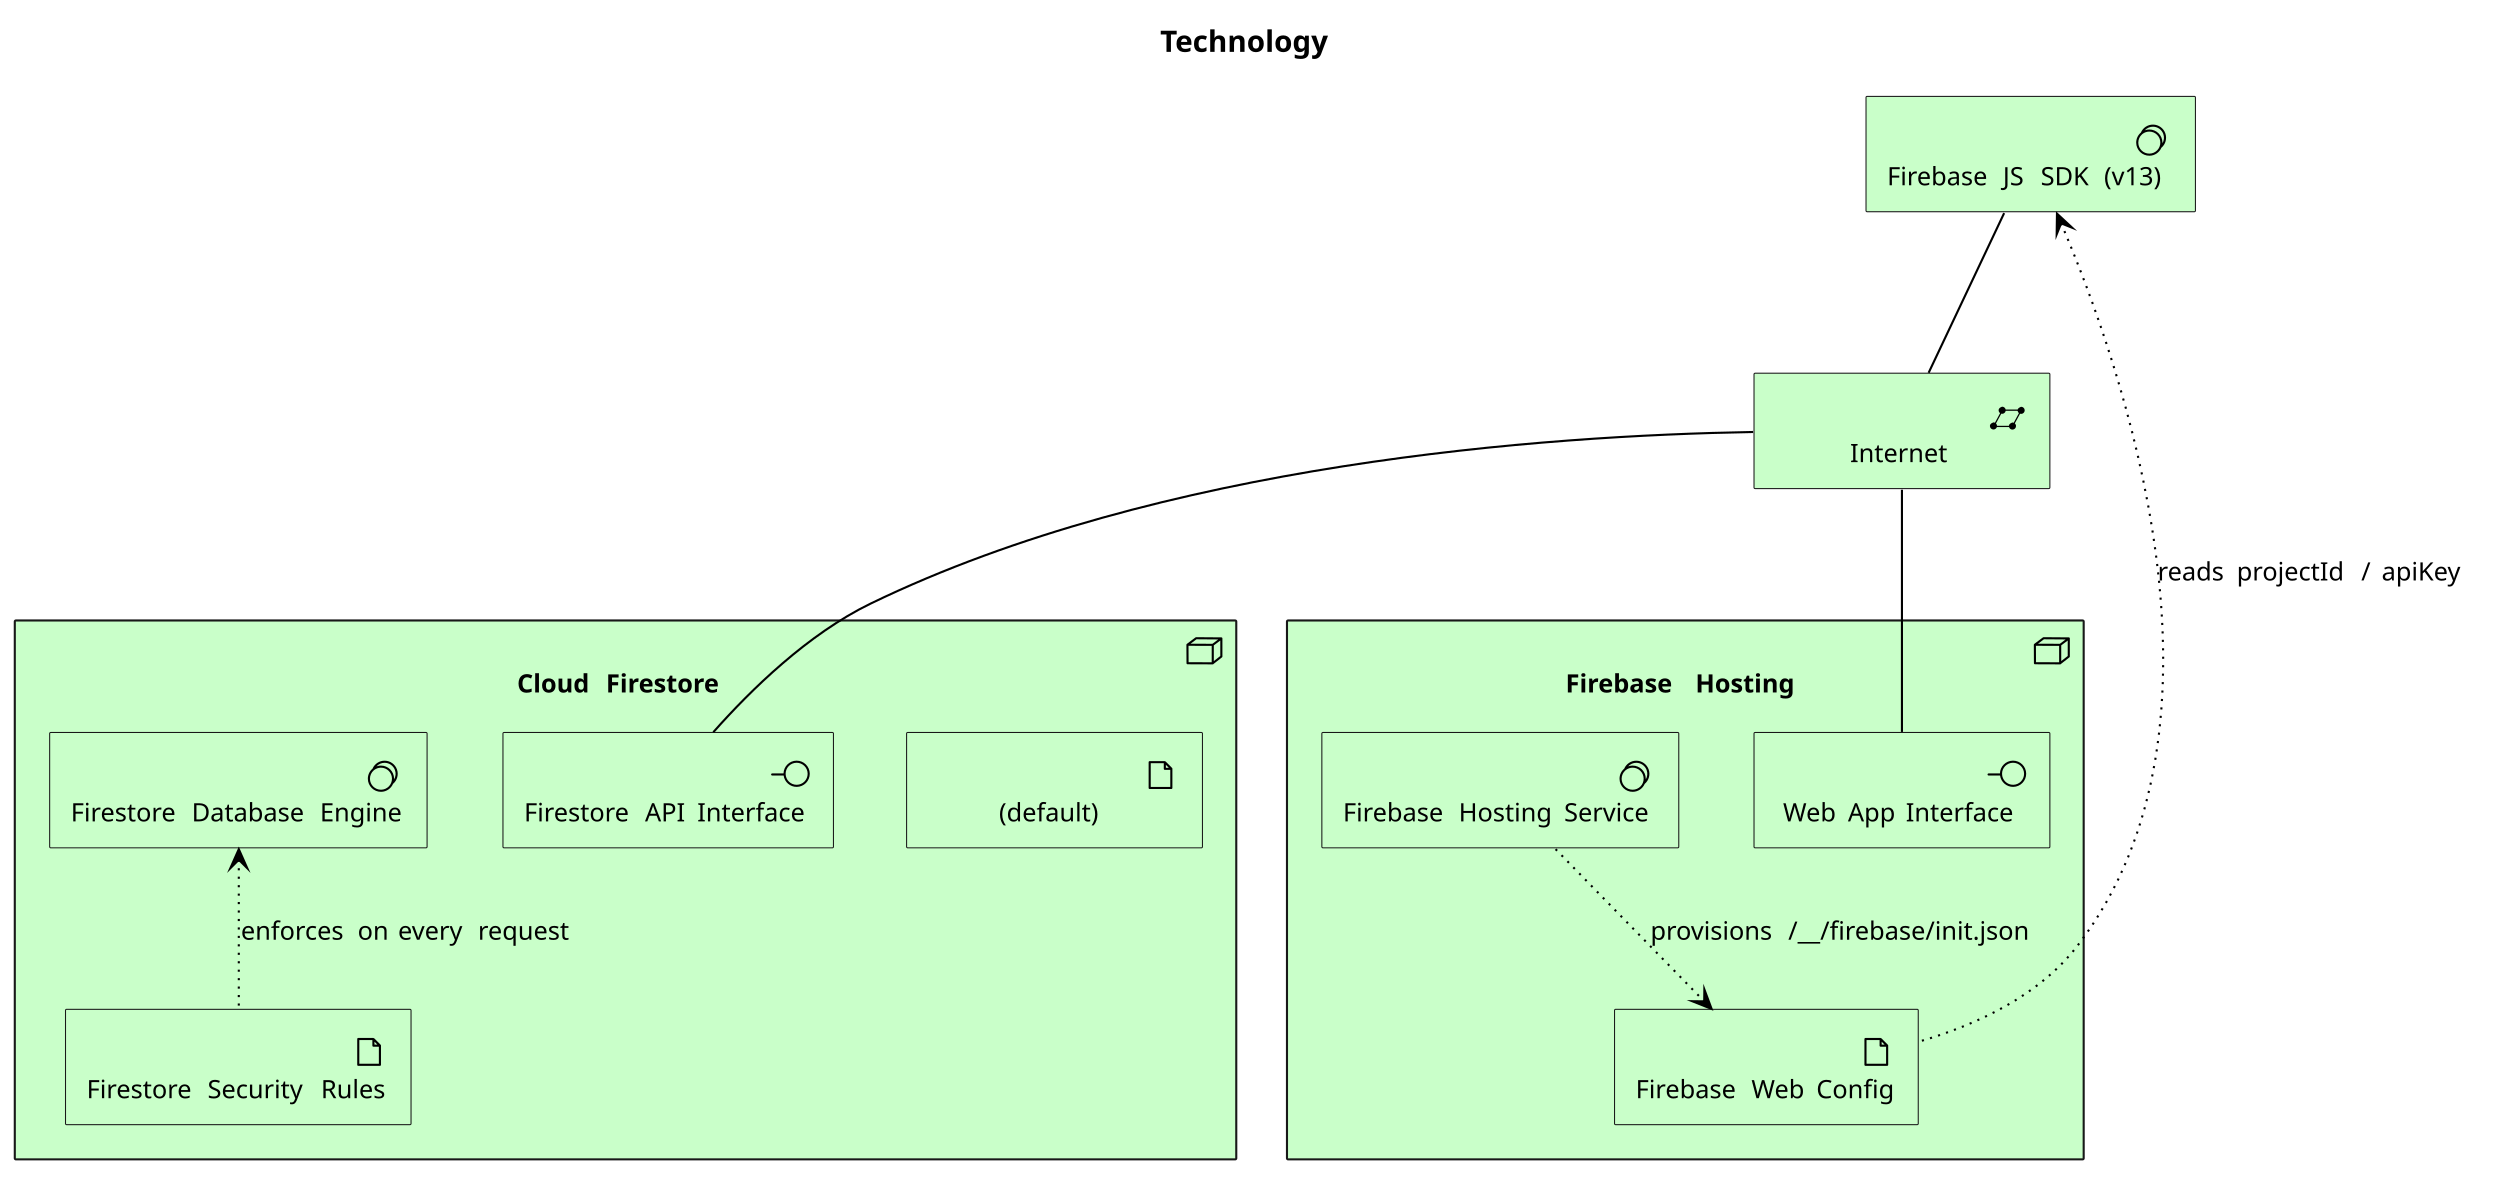
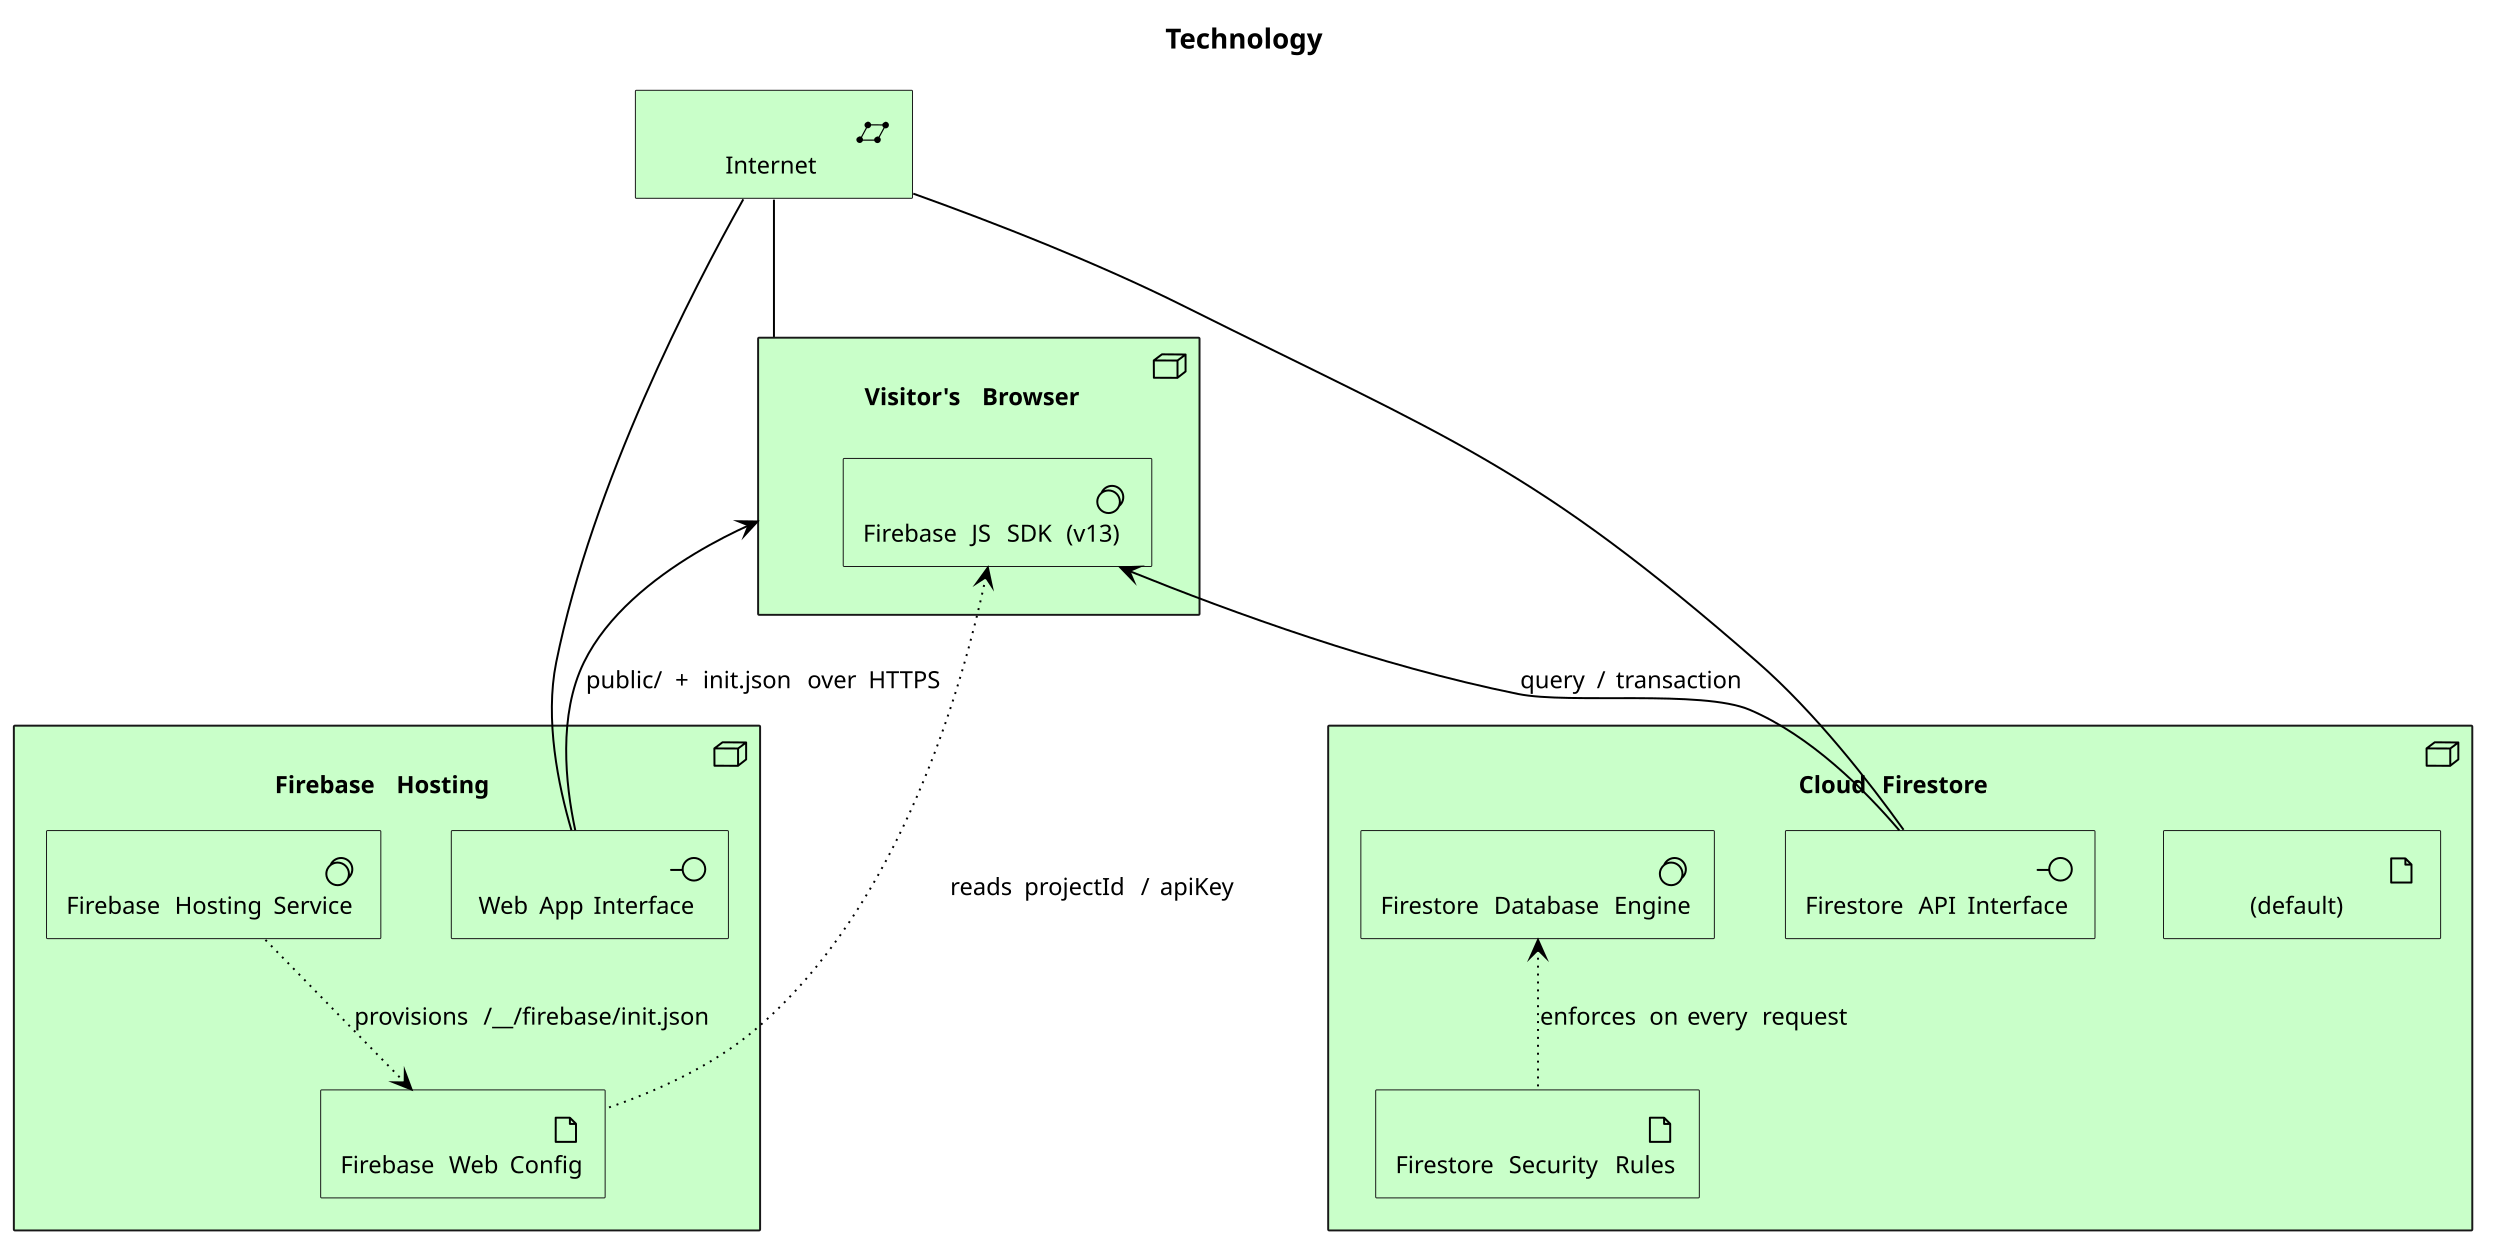
- <svg xmlns="http://www.w3.org/2000/svg" version="1.1" data-diagram-type="DESCRIPTION" style="width:1183px;height:562px;background:#FFFFFF;" width="1183px" height="562px" viewBox="0 0 1183 562" zoomAndPan="magnify" preserveAspectRatio="none" contentStyleType="text/css">
+ <svg xmlns="http://www.w3.org/2000/svg" version="1.1" data-diagram-type="DESCRIPTION" style="width:1263px;height:635px;background:#FFFFFF;" width="1263px" height="635px" viewBox="0 0 1263 635" zoomAndPan="magnify" preserveAspectRatio="none" contentStyleType="text/css">
  <defs />
  <g font-family="sans-serif" lengthAdjust="spacing">
    <g class="title" data-source-line="3">
-       <text x="548.98" y="24.533" fill="#000" font-size="14" textLength="78.559" font-weight="700">Technology</text>
+       <text x="588.721" y="24.533" fill="#000" font-size="14" textLength="78.559" font-weight="700">Technology</text>
    </g>
    <g class="cluster" data-qualified-name="e_id07145ad8546555" id="ent0001" data-source-line="203">
-       <rect x="609" y="293.609" width="377" height="255" fill="#C9FFC9" style="stroke:#181818;stroke-width:1;" rx="0.5" ry="0.5" />
-       <path d="M967.023,301.509 A0.5,0.5 0 0 0 966.719,301.609 L962.618,304.684 L962.603,304.695 L962.604,304.695 A0.5,0.5 0 0 0 962.402,305.097 L962.449,313.845 A0.5,0.5 0 0 0 962.947,314.341 L974.874,314.388 A0.5,0.5 0 0 0 975.31,314.136 L979.253,311.056 A0.5,0.5 0 0 0 979.445,310.662 L979.445,302.101 A0.5,0.5 0 0 0 978.948,301.601 M967.183,302.509 L977.457,302.589 L974.713,304.642 L964.396,304.601 M978.445,303.1 L978.445,310.417 L975.377,312.817 L975.377,305.392 M963.404,305.597 L974.376,305.64 L974.376,313.386 L963.446,313.343" fill="#000" />
-       <text x="740.825" y="327.674" fill="#000" font-size="12" textLength="57.334" font-weight="700" font-family="Verdana">Firebase</text>
-       <text x="798.159" y="327.674" fill="#000" font-size="12" font-weight="700" font-family="Verdana"> </text>
-       <text x="802.261" y="327.674" fill="#000" font-size="12" textLength="51.914" font-weight="700" font-family="Verdana">Hosting</text>
+       <rect x="7" y="366.609" width="377" height="255" fill="#C9FFC9" style="stroke:#181818;stroke-width:1;" rx="0.5" ry="0.5" />
+       <path d="M365.023,374.509 A0.5,0.5 0 0 0 364.719,374.609 L360.618,377.684 L360.603,377.695 L360.604,377.695 A0.5,0.5 0 0 0 360.402,378.097 L360.449,386.845 A0.5,0.5 0 0 0 360.947,387.341 L372.874,387.388 A0.5,0.5 0 0 0 373.31,387.136 L377.253,384.056 A0.5,0.5 0 0 0 377.445,383.662 L377.445,375.101 A0.5,0.5 0 0 0 376.948,374.601 M365.183,375.509 L375.457,375.589 L372.713,377.642 L362.396,377.601 M376.445,376.1 L376.445,383.417 L373.377,385.817 L373.377,378.392 M361.404,378.597 L372.376,378.64 L372.376,386.386 L361.446,386.343" fill="#000" />
+       <text x="138.825" y="400.674" fill="#000" font-size="12" textLength="57.334" font-weight="700" font-family="Verdana">Firebase</text>
+       <text x="196.159" y="400.674" fill="#000" font-size="12" font-weight="700" font-family="Verdana"> </text>
+       <text x="200.261" y="400.674" fill="#000" font-size="12" textLength="51.914" font-weight="700" font-family="Verdana">Hosting</text>
    </g>
    <g class="cluster" data-qualified-name="e_id05e3b325cf7f50" id="ent0005" data-source-line="203">
-       <rect x="7" y="293.609" width="578" height="255" fill="#C9FFC9" style="stroke:#181818;stroke-width:1;" rx="0.5" ry="0.5" />
-       <path d="M566.023,301.509 A0.5,0.5 0 0 0 565.719,301.609 L561.618,304.684 L561.603,304.695 L561.604,304.695 A0.5,0.5 0 0 0 561.402,305.097 L561.449,313.845 A0.5,0.5 0 0 0 561.947,314.341 L573.874,314.388 A0.5,0.5 0 0 0 574.31,314.136 L578.253,311.056 A0.5,0.5 0 0 0 578.445,310.662 L578.445,302.101 A0.5,0.5 0 0 0 577.948,301.601 M566.183,302.509 L576.457,302.589 L573.713,304.642 L563.396,304.601 M577.445,303.1 L577.445,310.417 L574.377,312.817 L574.377,305.392 M562.404,305.597 L573.376,305.64 L573.376,313.386 L562.446,313.343" fill="#000" />
-       <text x="244.669" y="327.674" fill="#000" font-size="12" textLength="37.963" font-weight="700" font-family="Verdana">Cloud</text>
-       <text x="282.632" y="327.674" fill="#000" font-size="12" font-weight="700" font-family="Verdana"> </text>
-       <text x="286.733" y="327.674" fill="#000" font-size="12" textLength="60.598" font-weight="700" font-family="Verdana">Firestore</text>
+       <rect x="671" y="366.609" width="578" height="255" fill="#C9FFC9" style="stroke:#181818;stroke-width:1;" rx="0.5" ry="0.5" />
+       <path d="M1230.023,374.509 A0.5,0.5 0 0 0 1229.719,374.609 L1225.618,377.684 L1225.603,377.695 L1225.604,377.695 A0.5,0.5 0 0 0 1225.402,378.097 L1225.449,386.845 A0.5,0.5 0 0 0 1225.947,387.341 L1237.874,387.388 A0.5,0.5 0 0 0 1238.31,387.136 L1242.253,384.056 A0.5,0.5 0 0 0 1242.445,383.662 L1242.445,375.101 A0.5,0.5 0 0 0 1241.948,374.601 M1230.183,375.509 L1240.457,375.589 L1237.713,377.642 L1227.396,377.601 M1241.445,376.1 L1241.445,383.417 L1238.377,385.817 L1238.377,378.392 M1226.404,378.597 L1237.376,378.64 L1237.376,386.386 L1226.446,386.343" fill="#000" />
+       <text x="908.669" y="400.674" fill="#000" font-size="12" textLength="37.963" font-weight="700" font-family="Verdana">Cloud</text>
+       <text x="946.632" y="400.674" fill="#000" font-size="12" font-weight="700" font-family="Verdana"> </text>
+       <text x="950.733" y="400.674" fill="#000" font-size="12" textLength="60.598" font-weight="700" font-family="Verdana">Firestore</text>
+     </g>
+     <g class="cluster" data-qualified-name="e_id9f19149e10f45e" id="ent0010" data-source-line="203">
+       <rect x="383" y="170.609" width="223" height="140" fill="#C9FFC9" style="stroke:#181818;stroke-width:1;" rx="0.5" ry="0.5" />
+       <path d="M587.023,178.509 A0.5,0.5 0 0 0 586.719,178.609 L582.618,181.684 L582.603,181.695 L582.604,181.695 A0.5,0.5 0 0 0 582.402,182.097 L582.449,190.845 A0.5,0.5 0 0 0 582.947,191.341 L594.874,191.388 A0.5,0.5 0 0 0 595.31,191.136 L599.253,188.056 A0.5,0.5 0 0 0 599.445,187.662 L599.445,179.101 A0.5,0.5 0 0 0 598.948,178.601 M587.183,179.509 L597.457,179.589 L594.713,181.642 L584.396,181.601 M598.445,180.1 L598.445,187.417 L595.377,189.817 L595.377,182.392 M583.404,182.597 L594.376,182.64 L594.376,190.386 L583.446,190.343" fill="#000" />
+       <text x="436.744" y="204.674" fill="#000" font-size="12" textLength="55.26" font-weight="700" font-family="Verdana">Visitor's</text>
+       <text x="492.004" y="204.674" fill="#000" font-size="12" font-weight="700" font-family="Verdana"> </text>
+       <text x="496.105" y="204.674" fill="#000" font-size="12" textLength="56.15" font-weight="700" font-family="Verdana">Browser</text>
    </g>
    <g class="entity" data-qualified-name="e_id07145ad8546555.e_id114715e81c7e5c" id="ent0002" data-source-line="247">
-       <rect x="764" y="477.609" width="143.715" height="54.584" fill="#C9FFC9" style="stroke:#181818;stroke-width:0.5;" rx="0.5" ry="0.5" />
-       <path d="M882.745,491.159 A0.5,0.5 0 0 0 882.245,491.66 L882.245,503.869 A0.5,0.5 0 0 0 882.745,504.368 L892.993,504.368 A0.5,0.5 0 0 0 893.493,503.869 L893.493,494.742 A0.5,0.5 0 0 0 893.346,494.388 L890.266,491.306 A0.5,0.5 0 0 0 890.139,491.281 A0.5,0.5 0 0 0 889.846,491.159 M883.245,492.159 L889.413,492.159 L889.413,494.808 A0.5,0.5 0 0 0 889.912,495.308 L892.493,495.308 L892.493,503.368 L883.245,503.368 M890.413,492.933 L891.786,494.308 L890.413,494.308" fill="#000" />
-       <text x="774" y="519.674" fill="#000" font-size="12" textLength="50.543" font-family="Verdana">Firebase</text>
-       <text x="824.543" y="519.674" fill="#000" font-size="12" font-family="Verdana"> </text>
-       <text x="828.762" y="519.674" fill="#000" font-size="12" textLength="26.49" font-family="Verdana">Web</text>
-       <text x="855.252" y="519.674" fill="#000" font-size="12" font-family="Verdana"> </text>
-       <text x="859.471" y="519.674" fill="#000" font-size="12" textLength="38.244" font-family="Verdana">Config</text>
+       <rect x="162" y="550.609" width="143.715" height="54.584" fill="#C9FFC9" style="stroke:#181818;stroke-width:0.5;" rx="0.5" ry="0.5" />
+       <path d="M280.745,564.159 A0.5,0.5 0 0 0 280.245,564.66 L280.245,576.869 A0.5,0.5 0 0 0 280.745,577.368 L290.993,577.368 A0.5,0.5 0 0 0 291.493,576.869 L291.493,567.742 A0.5,0.5 0 0 0 291.346,567.388 L288.266,564.306 A0.5,0.5 0 0 0 288.139,564.281 A0.5,0.5 0 0 0 287.846,564.159 M281.245,565.159 L287.413,565.159 L287.413,567.808 A0.5,0.5 0 0 0 287.912,568.308 L290.493,568.308 L290.493,576.368 L281.245,576.368 M288.413,565.933 L289.786,567.308 L288.413,567.308" fill="#000" />
+       <text x="172" y="592.674" fill="#000" font-size="12" textLength="50.543" font-family="Verdana">Firebase</text>
+       <text x="222.543" y="592.674" fill="#000" font-size="12" font-family="Verdana"> </text>
+       <text x="226.762" y="592.674" fill="#000" font-size="12" textLength="26.49" font-family="Verdana">Web</text>
+       <text x="253.252" y="592.674" fill="#000" font-size="12" font-family="Verdana"> </text>
+       <text x="257.471" y="592.674" fill="#000" font-size="12" textLength="38.244" font-family="Verdana">Config</text>
    </g>
    <g class="entity" data-qualified-name="e_id07145ad8546555.e_id33cc192ee35e5b" id="ent0003" data-source-line="216">
-       <rect x="830" y="346.609" width="140" height="54.584" fill="#C9FFC9" style="stroke:#181818;stroke-width:0.5;" rx="0.5" ry="0.5" />
-       <path d="M952.495,359.939 C949.157,359.985 946.461,362.671 946.373,365.98 L941.001,365.98 A0.5,0.5 0 0 0 940.501,366.48 A0.5,0.5 0 0 0 941.001,366.98 L946.427,366.98 C946.838,370.039 949.481,372.392 952.643,372.359 C956.063,372.324 958.819,369.515 958.79,366.096 C958.761,362.676 955.957,359.916 952.538,359.939 A0.5,0.5 0 0 0 952.526,359.951 A0.5,0.5 0 0 0 952.495,359.939 M952.518,360.929 A0.5,0.5 0 0 0 952.544,360.939 C955.423,360.92 957.765,363.226 957.79,366.106 C957.814,368.985 955.513,371.33 952.633,371.36 C949.754,371.389 947.404,369.091 947.37,366.211 C947.335,363.332 949.629,360.979 952.508,360.94 A0.5,0.5 0 0 0 952.518,360.93" fill="#000" />
-       <text x="843.724" y="388.674" fill="#000" font-size="12" textLength="26.49" font-family="Verdana">Web</text>
-       <text x="870.214" y="388.674" fill="#000" font-size="12" font-family="Verdana"> </text>
-       <text x="874.433" y="388.674" fill="#000" font-size="12" textLength="23.156" font-family="Verdana">App</text>
-       <text x="897.589" y="388.674" fill="#000" font-size="12" font-family="Verdana"> </text>
-       <text x="901.808" y="388.674" fill="#000" font-size="12" textLength="54.469" font-family="Verdana">Interface</text>
+       <rect x="228" y="419.609" width="140" height="54.584" fill="#C9FFC9" style="stroke:#181818;stroke-width:0.5;" rx="0.5" ry="0.5" />
+       <path d="M350.495,432.939 C347.157,432.985 344.461,435.671 344.373,438.98 L339.001,438.98 A0.5,0.5 0 0 0 338.501,439.48 A0.5,0.5 0 0 0 339.001,439.98 L344.427,439.98 C344.838,443.039 347.481,445.392 350.643,445.359 C354.063,445.324 356.819,442.515 356.79,439.096 C356.761,435.676 353.957,432.916 350.538,432.939 A0.5,0.5 0 0 0 350.526,432.951 A0.5,0.5 0 0 0 350.495,432.939 M350.518,433.929 A0.5,0.5 0 0 0 350.544,433.939 C353.423,433.92 355.765,436.226 355.79,439.106 C355.814,441.985 353.513,444.33 350.633,444.36 C347.754,444.389 345.404,442.091 345.37,439.211 C345.335,436.332 347.629,433.979 350.508,433.94 A0.5,0.5 0 0 0 350.518,433.93" fill="#000" />
+       <text x="241.724" y="461.674" fill="#000" font-size="12" textLength="26.49" font-family="Verdana">Web</text>
+       <text x="268.214" y="461.674" fill="#000" font-size="12" font-family="Verdana"> </text>
+       <text x="272.433" y="461.674" fill="#000" font-size="12" textLength="23.156" font-family="Verdana">App</text>
+       <text x="295.589" y="461.674" fill="#000" font-size="12" font-family="Verdana"> </text>
+       <text x="299.808" y="461.674" fill="#000" font-size="12" textLength="54.469" font-family="Verdana">Interface</text>
    </g>
    <g class="entity" data-qualified-name="e_id07145ad8546555.e_id9871766290fc58" id="ent0004" data-source-line="210">
-       <rect x="625.5" y="346.609" width="168.893" height="54.584" fill="#C9FFC9" style="stroke:#181818;stroke-width:0.5;" rx="0.5" ry="0.5" />
-       <path d="M774.383,359.959 C771.857,359.921 769.563,361.419 768.577,363.73 C767.202,364.887 766.336,366.626 766.359,368.557 C766.4,371.977 769.213,374.729 772.632,374.694 C775.165,374.668 777.333,373.12 778.275,370.93 A0.5,0.5 0 0 0 778.287,370.92 C780.269,369.253 781.007,366.524 780.138,364.084 C779.269,361.644 776.973,359.998 774.383,359.959 M774.367,360.959 C776.543,360.992 778.465,362.37 779.195,364.42 C779.725,365.909 779.545,367.521 778.768,368.829 C778.775,368.697 778.778,368.564 778.777,368.43 C778.748,365.011 775.945,362.251 772.525,362.274 A0.5,0.5 0 0 0 772.505,362.282 A0.5,0.5 0 0 0 772.484,362.274 C771.769,362.284 771.084,362.415 770.448,362.647 C771.433,361.572 772.849,360.936 774.367,360.959 M772.515,363.266 A0.5,0.5 0 0 0 772.533,363.274 C775.413,363.254 777.753,365.561 777.777,368.44 C777.802,371.32 775.5,373.665 772.621,373.694 C769.741,373.724 767.393,371.425 767.359,368.546 C767.34,366.957 768.029,365.529 769.135,364.561 A0.5,0.5 0 0 0 769.4,364.344 C770.259,363.686 771.33,363.29 772.498,363.274 A0.5,0.5 0 0 0 772.515,363.266" fill="#000" />
-       <text x="635.5" y="388.674" fill="#000" font-size="12" textLength="50.543" font-family="Verdana">Firebase</text>
-       <text x="686.043" y="388.674" fill="#000" font-size="12" font-family="Verdana"> </text>
-       <text x="690.262" y="388.674" fill="#000" font-size="12" textLength="45.645" font-family="Verdana">Hosting</text>
-       <text x="735.906" y="388.674" fill="#000" font-size="12" font-family="Verdana"> </text>
-       <text x="740.125" y="388.674" fill="#000" font-size="12" textLength="44.268" font-family="Verdana">Service</text>
+       <rect x="23.5" y="419.609" width="168.893" height="54.584" fill="#C9FFC9" style="stroke:#181818;stroke-width:0.5;" rx="0.5" ry="0.5" />
+       <path d="M172.383,432.959 C169.857,432.921 167.563,434.419 166.577,436.73 C165.202,437.887 164.336,439.626 164.359,441.557 C164.4,444.977 167.213,447.729 170.632,447.694 C173.165,447.668 175.333,446.12 176.275,443.93 A0.5,0.5 0 0 0 176.287,443.92 C178.269,442.253 179.007,439.524 178.138,437.084 C177.269,434.644 174.973,432.998 172.383,432.959 M172.367,433.959 C174.543,433.992 176.465,435.37 177.195,437.42 C177.725,438.909 177.545,440.521 176.768,441.829 C176.775,441.697 176.778,441.564 176.777,441.43 C176.748,438.011 173.945,435.251 170.525,435.274 A0.5,0.5 0 0 0 170.505,435.282 A0.5,0.5 0 0 0 170.484,435.274 C169.769,435.284 169.084,435.415 168.448,435.647 C169.433,434.572 170.849,433.936 172.367,433.959 M170.515,436.266 A0.5,0.5 0 0 0 170.533,436.274 C173.413,436.254 175.753,438.561 175.777,441.44 C175.802,444.32 173.5,446.665 170.621,446.694 C167.741,446.724 165.393,444.425 165.359,441.546 C165.34,439.957 166.029,438.529 167.135,437.561 A0.5,0.5 0 0 0 167.4,437.344 C168.259,436.686 169.33,436.29 170.498,436.274 A0.5,0.5 0 0 0 170.515,436.266" fill="#000" />
+       <text x="33.5" y="461.674" fill="#000" font-size="12" textLength="50.543" font-family="Verdana">Firebase</text>
+       <text x="84.043" y="461.674" fill="#000" font-size="12" font-family="Verdana"> </text>
+       <text x="88.262" y="461.674" fill="#000" font-size="12" textLength="45.645" font-family="Verdana">Hosting</text>
+       <text x="133.906" y="461.674" fill="#000" font-size="12" font-family="Verdana"> </text>
+       <text x="138.125" y="461.674" fill="#000" font-size="12" textLength="44.268" font-family="Verdana">Service</text>
    </g>
    <g class="entity" data-qualified-name="e_id05e3b325cf7f50.e_idb070feee4bdb5e" id="ent0006" data-source-line="247">
-       <rect x="429" y="346.609" width="140" height="54.584" fill="#C9FFC9" style="stroke:#181818;stroke-width:0.5;" rx="0.5" ry="0.5" />
-       <path d="M544.03,360.159 A0.5,0.5 0 0 0 543.53,360.66 L543.53,372.869 A0.5,0.5 0 0 0 544.03,373.368 L554.278,373.368 A0.5,0.5 0 0 0 554.778,372.869 L554.778,363.742 A0.5,0.5 0 0 0 554.631,363.388 L551.552,360.306 A0.5,0.5 0 0 0 551.424,360.281 A0.5,0.5 0 0 0 551.131,360.159 M544.53,361.159 L550.698,361.159 L550.698,363.808 A0.5,0.5 0 0 0 551.198,364.308 L553.778,364.308 L553.778,372.368 L544.53,372.368 M551.698,361.933 L553.071,363.308 L551.698,363.308" fill="#000" />
-       <text x="472.718" y="388.674" fill="#000" font-size="12" textLength="52.564" font-family="Verdana">(default)</text>
+       <rect x="1093" y="419.609" width="140" height="54.584" fill="#C9FFC9" style="stroke:#181818;stroke-width:0.5;" rx="0.5" ry="0.5" />
+       <path d="M1208.03,433.159 A0.5,0.5 0 0 0 1207.53,433.66 L1207.53,445.869 A0.5,0.5 0 0 0 1208.03,446.368 L1218.278,446.368 A0.5,0.5 0 0 0 1218.778,445.869 L1218.778,436.742 A0.5,0.5 0 0 0 1218.631,436.388 L1215.552,433.306 A0.5,0.5 0 0 0 1215.424,433.281 A0.5,0.5 0 0 0 1215.131,433.159 M1208.53,434.159 L1214.698,434.159 L1214.698,436.808 A0.5,0.5 0 0 0 1215.198,437.308 L1217.778,437.308 L1217.778,445.368 L1208.53,445.368 M1215.698,434.933 L1217.071,436.308 L1215.698,436.308" fill="#000" />
+       <text x="1136.718" y="461.674" fill="#000" font-size="12" textLength="52.564" font-family="Verdana">(default)</text>
    </g>
    <g class="entity" data-qualified-name="e_id05e3b325cf7f50.e_idb243cba23e0356" id="ent0007" data-source-line="247">
-       <rect x="31" y="477.609" width="163.502" height="54.584" fill="#C9FFC9" style="stroke:#181818;stroke-width:0.5;" rx="0.5" ry="0.5" />
-       <path d="M169.532,491.159 A0.5,0.5 0 0 0 169.032,491.66 L169.032,503.869 A0.5,0.5 0 0 0 169.532,504.368 L179.78,504.368 A0.5,0.5 0 0 0 180.28,503.869 L180.28,494.742 A0.5,0.5 0 0 0 180.133,494.388 L177.054,491.306 A0.5,0.5 0 0 0 176.926,491.281 A0.5,0.5 0 0 0 176.633,491.159 M170.032,492.159 L176.2,492.159 L176.2,494.808 A0.5,0.5 0 0 0 176.699,495.308 L179.28,495.308 L179.28,503.368 L170.032,503.368 M177.2,492.933 L178.573,494.308 L177.2,494.308" fill="#000" />
-       <text x="41" y="519.674" fill="#000" font-size="12" textLength="52.992" font-family="Verdana">Firestore</text>
-       <text x="93.992" y="519.674" fill="#000" font-size="12" font-family="Verdana"> </text>
-       <text x="98.211" y="519.674" fill="#000" font-size="12" textLength="49.441" font-family="Verdana">Security</text>
-       <text x="147.652" y="519.674" fill="#000" font-size="12" font-family="Verdana"> </text>
-       <text x="151.871" y="519.674" fill="#000" font-size="12" textLength="32.631" font-family="Verdana">Rules</text>
+       <rect x="695" y="550.609" width="163.502" height="54.584" fill="#C9FFC9" style="stroke:#181818;stroke-width:0.5;" rx="0.5" ry="0.5" />
+       <path d="M833.532,564.159 A0.5,0.5 0 0 0 833.032,564.66 L833.032,576.869 A0.5,0.5 0 0 0 833.532,577.368 L843.78,577.368 A0.5,0.5 0 0 0 844.28,576.869 L844.28,567.742 A0.5,0.5 0 0 0 844.133,567.388 L841.054,564.306 A0.5,0.5 0 0 0 840.926,564.281 A0.5,0.5 0 0 0 840.633,564.159 M834.032,565.159 L840.2,565.159 L840.2,567.808 A0.5,0.5 0 0 0 840.699,568.308 L843.28,568.308 L843.28,576.368 L834.032,576.368 M841.2,565.933 L842.573,567.308 L841.2,567.308" fill="#000" />
+       <text x="705" y="592.674" fill="#000" font-size="12" textLength="52.992" font-family="Verdana">Firestore</text>
+       <text x="757.992" y="592.674" fill="#000" font-size="12" font-family="Verdana"> </text>
+       <text x="762.211" y="592.674" fill="#000" font-size="12" textLength="49.441" font-family="Verdana">Security</text>
+       <text x="811.652" y="592.674" fill="#000" font-size="12" font-family="Verdana"> </text>
+       <text x="815.871" y="592.674" fill="#000" font-size="12" textLength="32.631" font-family="Verdana">Rules</text>
    </g>
    <g class="entity" data-qualified-name="e_id05e3b325cf7f50.e_id26e5c2fbfcd056" id="ent0008" data-source-line="216">
-       <rect x="238" y="346.609" width="156.389" height="54.584" fill="#C9FFC9" style="stroke:#181818;stroke-width:0.5;" rx="0.5" ry="0.5" />
-       <path d="M376.884,359.939 C373.545,359.985 370.85,362.671 370.762,365.98 L365.389,365.98 A0.5,0.5 0 0 0 364.89,366.48 A0.5,0.5 0 0 0 365.389,366.98 L370.816,366.98 C371.227,370.039 373.869,372.392 377.032,372.359 C380.451,372.324 383.208,369.515 383.178,366.096 C383.149,362.676 380.346,359.916 376.927,359.939 A0.5,0.5 0 0 0 376.915,359.951 A0.5,0.5 0 0 0 376.884,359.939 M376.907,360.929 A0.5,0.5 0 0 0 376.932,360.939 C379.812,360.92 382.154,363.226 382.178,366.106 C382.203,368.985 379.902,371.33 377.022,371.36 C374.143,371.389 371.793,369.091 371.758,366.211 C371.724,363.332 374.018,360.979 376.897,360.94 A0.5,0.5 0 0 0 376.907,360.93" fill="#000" />
-       <text x="248" y="388.674" fill="#000" font-size="12" textLength="52.992" font-family="Verdana">Firestore</text>
-       <text x="300.992" y="388.674" fill="#000" font-size="12" font-family="Verdana"> </text>
-       <text x="305.211" y="388.674" fill="#000" font-size="12" textLength="20.49" font-family="Verdana">API</text>
-       <text x="325.701" y="388.674" fill="#000" font-size="12" font-family="Verdana"> </text>
-       <text x="329.92" y="388.674" fill="#000" font-size="12" textLength="54.469" font-family="Verdana">Interface</text>
+       <rect x="902" y="419.609" width="156.389" height="54.584" fill="#C9FFC9" style="stroke:#181818;stroke-width:0.5;" rx="0.5" ry="0.5" />
+       <path d="M1040.884,432.939 C1037.545,432.985 1034.85,435.671 1034.762,438.98 L1029.389,438.98 A0.5,0.5 0 0 0 1028.89,439.48 A0.5,0.5 0 0 0 1029.389,439.98 L1034.816,439.98 C1035.227,443.039 1037.869,445.392 1041.032,445.359 C1044.451,445.324 1047.208,442.515 1047.178,439.096 C1047.149,435.676 1044.346,432.916 1040.927,432.939 A0.5,0.5 0 0 0 1040.915,432.951 A0.5,0.5 0 0 0 1040.884,432.939 M1040.907,433.929 A0.5,0.5 0 0 0 1040.932,433.939 C1043.812,433.92 1046.154,436.226 1046.178,439.106 C1046.203,441.985 1043.902,444.33 1041.022,444.36 C1038.143,444.389 1035.793,442.091 1035.758,439.211 C1035.724,436.332 1038.018,433.979 1040.897,433.94 A0.5,0.5 0 0 0 1040.907,433.93" fill="#000" />
+       <text x="912" y="461.674" fill="#000" font-size="12" textLength="52.992" font-family="Verdana">Firestore</text>
+       <text x="964.992" y="461.674" fill="#000" font-size="12" font-family="Verdana"> </text>
+       <text x="969.211" y="461.674" fill="#000" font-size="12" textLength="20.49" font-family="Verdana">API</text>
+       <text x="989.701" y="461.674" fill="#000" font-size="12" font-family="Verdana"> </text>
+       <text x="993.92" y="461.674" fill="#000" font-size="12" textLength="54.469" font-family="Verdana">Interface</text>
    </g>
    <g class="entity" data-qualified-name="e_id05e3b325cf7f50.e_id02ca65d6e67351" id="ent0009" data-source-line="210">
-       <rect x="23.5" y="346.609" width="178.596" height="54.584" fill="#C9FFC9" style="stroke:#181818;stroke-width:0.5;" rx="0.5" ry="0.5" />
-       <path d="M182.086,359.959 C179.56,359.921 177.267,361.419 176.28,363.73 C174.906,364.887 174.039,366.626 174.063,368.557 C174.103,371.977 176.916,374.729 180.336,374.694 C182.868,374.668 185.036,373.12 185.978,370.93 A0.5,0.5 0 0 0 185.99,370.92 C187.972,369.253 188.711,366.524 187.842,364.084 C186.973,361.644 184.676,359.998 182.086,359.959 M182.07,360.959 C184.246,360.992 186.168,362.37 186.898,364.42 C187.429,365.909 187.248,367.521 186.471,368.829 C186.478,368.697 186.481,368.564 186.48,368.43 C186.451,365.011 183.648,362.251 180.228,362.274 A0.5,0.5 0 0 0 180.209,362.282 A0.5,0.5 0 0 0 180.187,362.274 C179.472,362.284 178.787,362.415 178.151,362.647 C179.137,361.572 180.552,360.936 182.07,360.959 M180.219,363.266 A0.5,0.5 0 0 0 180.236,363.274 C183.116,363.254 185.456,365.561 185.48,368.44 C185.505,371.32 183.204,373.665 180.324,373.694 C177.444,373.724 175.097,371.425 175.062,368.546 C175.043,366.957 175.733,365.529 176.838,364.561 A0.5,0.5 0 0 0 177.103,364.344 C177.962,363.686 179.033,363.29 180.201,363.274 A0.5,0.5 0 0 0 180.219,363.266" fill="#000" />
-       <text x="33.5" y="388.674" fill="#000" font-size="12" textLength="52.992" font-family="Verdana">Firestore</text>
-       <text x="86.492" y="388.674" fill="#000" font-size="12" font-family="Verdana"> </text>
-       <text x="90.711" y="388.674" fill="#000" font-size="12" textLength="56.473" font-family="Verdana">Database</text>
-       <text x="147.184" y="388.674" fill="#000" font-size="12" font-family="Verdana"> </text>
-       <text x="151.402" y="388.674" fill="#000" font-size="12" textLength="40.693" font-family="Verdana">Engine</text>
+       <rect x="687.5" y="419.609" width="178.596" height="54.584" fill="#C9FFC9" style="stroke:#181818;stroke-width:0.5;" rx="0.5" ry="0.5" />
+       <path d="M846.086,432.959 C843.56,432.921 841.267,434.419 840.28,436.73 C838.906,437.887 838.039,439.626 838.063,441.557 C838.103,444.977 840.916,447.729 844.336,447.694 C846.868,447.668 849.036,446.12 849.978,443.93 A0.5,0.5 0 0 0 849.99,443.92 C851.972,442.253 852.711,439.524 851.842,437.084 C850.973,434.644 848.676,432.998 846.086,432.959 M846.07,433.959 C848.246,433.992 850.168,435.37 850.898,437.42 C851.429,438.909 851.248,440.521 850.471,441.829 C850.478,441.697 850.481,441.564 850.48,441.43 C850.451,438.011 847.648,435.251 844.228,435.274 A0.5,0.5 0 0 0 844.209,435.282 A0.5,0.5 0 0 0 844.187,435.274 C843.472,435.284 842.787,435.415 842.151,435.647 C843.137,434.572 844.552,433.936 846.07,433.959 M844.219,436.266 A0.5,0.5 0 0 0 844.236,436.274 C847.116,436.254 849.456,438.561 849.48,441.44 C849.505,444.32 847.204,446.665 844.324,446.694 C841.444,446.724 839.097,444.425 839.062,441.546 C839.043,439.957 839.733,438.529 840.838,437.561 A0.5,0.5 0 0 0 841.103,437.344 C841.962,436.686 843.033,436.29 844.201,436.274 A0.5,0.5 0 0 0 844.219,436.266" fill="#000" />
+       <text x="697.5" y="461.674" fill="#000" font-size="12" textLength="52.992" font-family="Verdana">Firestore</text>
+       <text x="750.492" y="461.674" fill="#000" font-size="12" font-family="Verdana"> </text>
+       <text x="754.711" y="461.674" fill="#000" font-size="12" textLength="56.473" font-family="Verdana">Database</text>
+       <text x="811.184" y="461.674" fill="#000" font-size="12" font-family="Verdana"> </text>
+       <text x="815.402" y="461.674" fill="#000" font-size="12" textLength="40.693" font-family="Verdana">Engine</text>
    </g>
-     <g class="entity" data-qualified-name="e_id454e7b903b8357" id="ent0010" data-source-line="222">
-       <rect x="830" y="176.609" width="140" height="54.584" fill="#C9FFC9" style="stroke:#181818;stroke-width:0.5;" rx="0.5" ry="0.5" />
-       <path d="M947.405,192.439 C947.279,192.441 947.199,192.551 947.081,192.58 A0.959,0.959 0 0 0 946.737,192.73 C946.178,193.013 945.733,193.487 945.741,194.146 C945.748,194.698 946.029,195.192 946.452,195.497 L944.006,200.03 C943.79,199.93 943.551,199.875 943.3,199.877 A0.959,0.959 0 0 0 943.292,199.881 A0.959,0.959 0 0 0 943.288,199.877 C943.145,199.879 943.053,200 942.921,200.037 A0.959,0.959 0 0 0 942.622,200.165 C942.063,200.448 941.616,200.924 941.624,201.583 C941.635,202.503 942.409,203.259 943.329,203.249 C944.061,203.242 944.691,202.751 944.913,202.087 L950.675,202.087 C950.886,202.787 951.548,203.304 952.309,203.296 C953.228,203.287 953.987,202.515 953.979,201.595 C953.975,201.104 953.753,200.658 953.406,200.351 L955.888,195.777 C956.058,195.833 956.238,195.863 956.425,195.861 C957.344,195.852 958.102,195.077 958.094,194.158 C958.086,193.239 957.315,192.479 956.395,192.486 A0.959,0.959 0 0 0 956.387,192.49 A0.959,0.959 0 0 0 956.384,192.486 C956.241,192.488 956.149,192.609 956.016,192.646 A0.959,0.959 0 0 0 955.718,192.775 C955.274,192.999 954.901,193.345 954.77,193.807 L949.077,193.777 C948.911,193.016 948.219,192.434 947.415,192.439 A0.959,0.959 0 0 0 947.409,192.441 A0.959,0.959 0 0 0 947.405,192.439 M949.095,194.378 L954.736,194.408 C954.798,194.842 955.031,195.227 955.362,195.491 L952.894,200.037 C952.703,199.963 952.496,199.922 952.28,199.924 A0.959,0.959 0 0 0 952.272,199.928 A0.959,0.959 0 0 0 952.268,199.924 C952.117,199.926 952.019,200.051 951.88,200.092 A0.959,0.959 0 0 0 951.602,200.213 C951.084,200.474 950.664,200.9 950.61,201.486 L944.997,201.486 C944.977,201.056 944.79,200.664 944.501,200.375 L946.994,195.756 C947.138,195.795 947.289,195.816 947.444,195.814 C948.274,195.806 948.972,195.176 949.095,194.378" fill="#000" />
-       <text x="875.443" y="218.674" fill="#000" font-size="12" textLength="49.113" font-family="Verdana">Internet</text>
+     <g class="entity" data-qualified-name="e_id9f19149e10f45e.e_id7844884d61f95e" id="ent0011" data-source-line="210">
+       <rect x="426" y="231.609" width="155.879" height="54.584" fill="#C9FFC9" style="stroke:#181818;stroke-width:0.5;" rx="0.5" ry="0.5" />
+       <path d="M561.869,244.959 C559.344,244.921 557.05,246.419 556.063,248.73 C554.689,249.887 553.823,251.626 553.846,253.557 C553.887,256.977 556.699,259.729 560.119,259.694 C562.651,259.668 564.819,258.12 565.761,255.93 A0.5,0.5 0 0 0 565.773,255.92 C567.755,254.253 568.494,251.524 567.625,249.084 C566.756,246.644 564.459,244.998 561.869,244.959 M561.853,245.959 C564.029,245.992 565.951,247.37 566.682,249.42 C567.212,250.909 567.031,252.521 566.254,253.829 C566.261,253.697 566.265,253.564 566.263,253.43 C566.234,250.011 563.431,247.251 560.011,247.274 A0.5,0.5 0 0 0 559.992,247.282 A0.5,0.5 0 0 0 559.97,247.274 C559.255,247.284 558.571,247.415 557.934,247.647 C558.92,246.572 560.335,245.936 561.853,245.959 M560.002,248.266 A0.5,0.5 0 0 0 560.019,248.274 C562.899,248.254 565.239,250.561 565.264,253.44 C565.288,256.32 562.987,258.665 560.107,258.694 C557.228,258.724 554.88,256.425 554.846,253.546 C554.827,251.957 555.516,250.529 556.621,249.561 A0.5,0.5 0 0 0 556.886,249.344 C557.745,248.686 558.817,248.29 559.984,248.274 A0.5,0.5 0 0 0 560.002,248.266" fill="#000" />
+       <text x="436" y="273.674" fill="#000" font-size="12" textLength="50.543" font-family="Verdana">Firebase</text>
+       <text x="486.543" y="273.674" fill="#000" font-size="12" font-family="Verdana"> </text>
+       <text x="490.762" y="273.674" fill="#000" font-size="12" textLength="13.658" font-family="Verdana">JS</text>
+       <text x="504.42" y="273.674" fill="#000" font-size="12" font-family="Verdana"> </text>
+       <text x="508.639" y="273.674" fill="#000" font-size="12" textLength="25.764" font-family="Verdana">SDK</text>
+       <text x="534.402" y="273.674" fill="#000" font-size="12" font-family="Verdana"> </text>
+       <text x="538.621" y="273.674" fill="#000" font-size="12" textLength="33.258" font-family="Verdana">(v13)</text>
    </g>
-     <g class="entity" data-qualified-name="e_id7844884d61f95e" id="ent0011" data-source-line="210">
-       <rect x="883" y="45.609" width="155.879" height="54.584" fill="#C9FFC9" style="stroke:#181818;stroke-width:0.5;" rx="0.5" ry="0.5" />
-       <path d="M1018.869,58.959 C1016.344,58.921 1014.05,60.419 1013.063,62.73 C1011.689,63.887 1010.823,65.626 1010.846,67.557 C1010.887,70.977 1013.699,73.729 1017.119,73.694 C1019.651,73.668 1021.819,72.12 1022.761,69.93 A0.5,0.5 0 0 0 1022.773,69.92 C1024.755,68.253 1025.494,65.524 1024.625,63.084 C1023.756,60.644 1021.459,58.998 1018.869,58.959 M1018.853,59.959 C1021.029,59.992 1022.951,61.37 1023.682,63.42 C1024.212,64.909 1024.031,66.521 1023.254,67.829 C1023.261,67.697 1023.265,67.564 1023.263,67.43 C1023.234,64.011 1020.431,61.251 1017.011,61.274 A0.5,0.5 0 0 0 1016.992,61.282 A0.5,0.5 0 0 0 1016.97,61.274 C1016.255,61.284 1015.571,61.415 1014.934,61.647 C1015.92,60.572 1017.335,59.936 1018.853,59.959 M1017.002,62.266 A0.5,0.5 0 0 0 1017.019,62.274 C1019.899,62.254 1022.239,64.561 1022.264,67.44 C1022.288,70.32 1019.987,72.665 1017.107,72.694 C1014.228,72.724 1011.88,70.425 1011.846,67.546 C1011.827,65.957 1012.516,64.529 1013.621,63.561 A0.5,0.5 0 0 0 1013.886,63.344 C1014.745,62.686 1015.817,62.29 1016.984,62.274 A0.5,0.5 0 0 0 1017.002,62.266" fill="#000" />
-       <text x="893" y="87.674" fill="#000" font-size="12" textLength="50.543" font-family="Verdana">Firebase</text>
-       <text x="943.543" y="87.674" fill="#000" font-size="12" font-family="Verdana"> </text>
-       <text x="947.762" y="87.674" fill="#000" font-size="12" textLength="13.658" font-family="Verdana">JS</text>
-       <text x="961.42" y="87.674" fill="#000" font-size="12" font-family="Verdana"> </text>
-       <text x="965.639" y="87.674" fill="#000" font-size="12" textLength="25.764" font-family="Verdana">SDK</text>
-       <text x="991.402" y="87.674" fill="#000" font-size="12" font-family="Verdana"> </text>
-       <text x="995.621" y="87.674" fill="#000" font-size="12" textLength="33.258" font-family="Verdana">(v13)</text>
+     <g class="entity" data-qualified-name="e_id454e7b903b8357" id="ent0012" data-source-line="222">
+       <rect x="321" y="45.609" width="140" height="54.584" fill="#C9FFC9" style="stroke:#181818;stroke-width:0.5;" rx="0.5" ry="0.5" />
+       <path d="M438.405,61.439 C438.279,61.441 438.199,61.551 438.081,61.58 A0.959,0.959 0 0 0 437.737,61.73 C437.178,62.013 436.733,62.487 436.741,63.146 C436.748,63.698 437.029,64.192 437.452,64.497 L435.006,69.03 C434.79,68.93 434.551,68.875 434.3,68.877 A0.959,0.959 0 0 0 434.292,68.881 A0.959,0.959 0 0 0 434.288,68.877 C434.145,68.879 434.053,69 433.921,69.037 A0.959,0.959 0 0 0 433.622,69.165 C433.063,69.448 432.616,69.924 432.624,70.583 C432.635,71.503 433.409,72.259 434.329,72.249 C435.061,72.242 435.691,71.751 435.913,71.087 L441.675,71.087 C441.886,71.787 442.548,72.304 443.309,72.296 C444.228,72.287 444.987,71.515 444.979,70.595 C444.975,70.104 444.753,69.658 444.406,69.351 L446.888,64.777 C447.058,64.833 447.238,64.863 447.425,64.861 C448.344,64.852 449.102,64.077 449.094,63.158 C449.086,62.239 448.315,61.479 447.395,61.486 A0.959,0.959 0 0 0 447.387,61.49 A0.959,0.959 0 0 0 447.384,61.486 C447.241,61.488 447.149,61.609 447.016,61.646 A0.959,0.959 0 0 0 446.718,61.775 C446.274,61.999 445.901,62.345 445.77,62.807 L440.077,62.777 C439.911,62.016 439.219,61.434 438.415,61.439 A0.959,0.959 0 0 0 438.409,61.441 A0.959,0.959 0 0 0 438.405,61.439 M440.095,63.378 L445.736,63.408 C445.798,63.842 446.031,64.227 446.362,64.491 L443.894,69.037 C443.703,68.963 443.496,68.922 443.28,68.924 A0.959,0.959 0 0 0 443.272,68.928 A0.959,0.959 0 0 0 443.268,68.924 C443.117,68.926 443.019,69.051 442.88,69.092 A0.959,0.959 0 0 0 442.602,69.213 C442.084,69.474 441.664,69.9 441.61,70.486 L435.997,70.486 C435.977,70.056 435.79,69.664 435.501,69.375 L437.994,64.756 C438.138,64.795 438.289,64.816 438.444,64.814 C439.274,64.806 439.972,64.176 440.095,63.378" fill="#000" />
+       <text x="366.443" y="87.674" fill="#000" font-size="12" textLength="49.113" font-family="Verdana">Internet</text>
    </g>
-     <g class="link" data-entity-1="ent0010" data-entity-2="ent0003" id="lnk12" data-source-line="349" data-link-type="association">
-       <path d="M900,231.729 C900,263.099 900,314.909 900,346.339" style="stroke:#000;stroke-width:1;" fill="none" id="e_id454e7b903b8357-e_id33cc192ee35e5b" />
-       <text x="901" y="274.674" fill="#000" font-size="12" font-family="Verdana"> </text>
+     <g class="link" data-entity-1="ent0012" data-entity-2="ent0003" id="lnk13" data-source-line="349" data-link-type="association">
+       <path d="M375.51,100.699 C349.78,146.589 299.27,244.389 281,334.609 C275.17,363.399 282.01,396.729 288.67,419.399" style="stroke:#000;stroke-width:1;" fill="none" id="e_id454e7b903b8357-e_id33cc192ee35e5b" />
+       <text x="347" y="264.174" fill="#000" font-size="12" font-family="Verdana"> </text>
    </g>
-     <g class="link" data-entity-1="ent0010" data-entity-2="ent0008" id="lnk13" data-source-line="349" data-link-type="association">
-       <path d="M829.59,204.419 C731.23,206.109 549.35,219.039 412,285.609 C382.37,299.969 355.31,326.409 337.53,346.479" style="stroke:#000;stroke-width:1;" fill="none" id="e_id454e7b903b8357-e_id26e5c2fbfcd056" />
-       <text x="462" y="274.674" fill="#000" font-size="12" font-family="Verdana"> </text>
+     <g class="link" data-entity-1="ent0012" data-entity-2="ent0008" id="lnk14" data-source-line="349" data-link-type="association">
+       <path d="M461.38,97.819 C502.09,112.429 553.84,132.559 598,154.609 C733.71,222.389 773.77,234.789 888,334.609 C917.1,360.039 944.48,395.229 961.68,419.219" style="stroke:#000;stroke-width:1;" fill="none" id="e_id454e7b903b8357-e_id26e5c2fbfcd056" />
+       <text x="877" y="264.174" fill="#000" font-size="12" font-family="Verdana"> </text>
    </g>
-     <g class="link" data-entity-1="ent0004" data-entity-2="ent0002" id="lnk14" data-source-line="349" data-link-type="dependency">
-       <path d="M736.11,401.839 C757.73,423.979 784.816,451.713 806.436,473.843" style="stroke:#000;stroke-width:1;stroke-dasharray:1,3;" fill="none" id="e_id9871766290fc58-to-e_id114715e81c7e5c" />
-       <polygon points="809.93,477.419,806.502,468.186,806.436,473.843,800.779,473.777,809.93,477.419" fill="#000" style="stroke:#000;stroke-width:1;stroke-linejoin:miter;stroke-miterlimit:10;" />
-       <text x="781" y="444.674" fill="#000" font-size="12" textLength="60.949" font-family="Verdana">provisions</text>
-       <text x="841.949" y="444.674" fill="#000" font-size="12" font-family="Verdana"> </text>
-       <text x="846.168" y="444.674" fill="#000" font-size="12" textLength="128.004" font-family="Verdana">/__/firebase/init.json</text>
+     <g class="link" data-entity-1="ent0004" data-entity-2="ent0002" id="lnk15" data-source-line="349" data-link-type="dependency">
+       <path d="M134.11,474.839 C155.73,496.979 182.816,524.713 204.436,546.843" style="stroke:#000;stroke-width:1;stroke-dasharray:1,3;" fill="none" id="e_id9871766290fc58-to-e_id114715e81c7e5c" />
+       <polygon points="207.93,550.419,204.502,541.186,204.436,546.843,198.779,546.777,207.93,550.419" fill="#000" style="stroke:#000;stroke-width:1;stroke-linejoin:miter;stroke-miterlimit:10;" />
+       <text x="179" y="517.674" fill="#000" font-size="12" textLength="60.949" font-family="Verdana">provisions</text>
+       <text x="239.949" y="517.674" fill="#000" font-size="12" font-family="Verdana"> </text>
+       <text x="244.168" y="517.674" fill="#000" font-size="12" textLength="128.004" font-family="Verdana">/__/firebase/init.json</text>
    </g>
-     <g class="link" data-entity-1="ent0009" data-entity-2="ent0007" id="lnk15" data-source-line="349" data-link-type="dependency">
-       <path d="M113,406.839 C113,428.979 113,455.289 113,477.419" style="stroke:#000;stroke-width:1;stroke-dasharray:1,3;" fill="none" id="e_id02ca65d6e67351-backto-e_idb243cba23e0356" />
-       <polygon points="113,401.839,109,410.839,113,406.839,117,410.839,113,401.839" fill="#000" style="stroke:#000;stroke-width:1;stroke-linejoin:miter;stroke-miterlimit:10;" />
-       <text x="114" y="444.674" fill="#000" font-size="12" textLength="51.018" font-family="Verdana">enforces</text>
-       <text x="165.018" y="444.674" fill="#000" font-size="12" font-family="Verdana"> </text>
-       <text x="169.236" y="444.674" fill="#000" font-size="12" textLength="14.877" font-family="Verdana">on</text>
-       <text x="184.113" y="444.674" fill="#000" font-size="12" font-family="Verdana"> </text>
-       <text x="188.332" y="444.674" fill="#000" font-size="12" textLength="33.621" font-family="Verdana">every</text>
-       <text x="221.953" y="444.674" fill="#000" font-size="12" font-family="Verdana"> </text>
-       <text x="226.172" y="444.674" fill="#000" font-size="12" textLength="45.469" font-family="Verdana">request</text>
+     <g class="link" data-entity-1="ent0009" data-entity-2="ent0007" id="lnk16" data-source-line="349" data-link-type="dependency">
+       <path d="M777,479.839 C777,501.979 777,528.289 777,550.419" style="stroke:#000;stroke-width:1;stroke-dasharray:1,3;" fill="none" id="e_id02ca65d6e67351-backto-e_idb243cba23e0356" />
+       <polygon points="777,474.839,773,483.839,777,479.839,781,483.839,777,474.839" fill="#000" style="stroke:#000;stroke-width:1;stroke-linejoin:miter;stroke-miterlimit:10;" />
+       <text x="778" y="517.674" fill="#000" font-size="12" textLength="51.018" font-family="Verdana">enforces</text>
+       <text x="829.018" y="517.674" fill="#000" font-size="12" font-family="Verdana"> </text>
+       <text x="833.236" y="517.674" fill="#000" font-size="12" textLength="14.877" font-family="Verdana">on</text>
+       <text x="848.113" y="517.674" fill="#000" font-size="12" font-family="Verdana"> </text>
+       <text x="852.332" y="517.674" fill="#000" font-size="12" textLength="33.621" font-family="Verdana">every</text>
+       <text x="885.953" y="517.674" fill="#000" font-size="12" font-family="Verdana"> </text>
+       <text x="890.172" y="517.674" fill="#000" font-size="12" textLength="45.469" font-family="Verdana">request</text>
    </g>
-     <g class="link" data-entity-1="ent0011" data-entity-2="ent0010" id="lnk16" data-source-line="349" data-link-type="association">
-       <path d="M948.36,100.839 C937.89,122.979 923.09,154.289 912.62,176.419" style="stroke:#000;stroke-width:1;" fill="none" id="e_id7844884d61f95e-e_id454e7b903b8357" />
-       <text x="935" y="143.674" fill="#000" font-size="12" font-family="Verdana"> </text>
+     <g class="link" data-entity-1="ent0012" data-entity-2="ent0010" id="lnk17" data-source-line="349" data-link-type="association">
+       <path d="M391,100.869 C391,113.427 391,129.326 391,146.162 C391,150.371 391,154.639 391,158.927 C391,161.071 391,163.221 391,165.371 C391,166.446 391,167.521 391,168.596 C391,169.133 391,169.67 391,170.207" style="stroke:#000;stroke-width:1;" fill="none" id="e_id454e7b903b8357-e_id9f19149e10f45e" />
+       <text x="392" y="143.674" fill="#000" font-size="12" font-family="Verdana"> </text>
    </g>
-     <g class="link" data-entity-1="ent0011" data-entity-2="ent0002" id="lnk17" data-source-line="349" data-link-type="dependency">
-       <path d="M975.325,105.677 C1003.835,172.377 1063.83,342.609 983,447.609 C964.9,471.119 935.74,484.849 908.14,492.869" style="stroke:#000;stroke-width:1;stroke-dasharray:1,3;" fill="none" id="e_id7844884d61f95e-backto-e_id114715e81c7e5c" />
-       <polygon points="973.36,101.079,973.219,110.927,975.325,105.677,980.575,107.783,973.36,101.079" fill="#000" style="stroke:#000;stroke-width:1;stroke-linejoin:miter;stroke-miterlimit:10;" />
-       <text x="1021" y="274.674" fill="#000" font-size="12" textLength="33.205" font-family="Verdana">reads</text>
-       <text x="1054.205" y="274.674" fill="#000" font-size="12" font-family="Verdana"> </text>
-       <text x="1058.424" y="274.674" fill="#000" font-size="12" textLength="54.668" font-family="Verdana">projectId</text>
-       <text x="1113.092" y="274.674" fill="#000" font-size="12" font-family="Verdana"> </text>
-       <text x="1117.311" y="274.674" fill="#000" font-size="12" font-family="Verdana">/</text>
-       <text x="1122.76" y="274.674" fill="#000" font-size="12" font-family="Verdana"> </text>
-       <text x="1126.979" y="274.674" fill="#000" font-size="12" textLength="40.541" font-family="Verdana">apiKey</text>
+     <g class="link" data-entity-1="ent0010" data-entity-2="ent0003" id="lnk19" data-source-line="349" data-link-type="dependency">
+       <path d="M378.123,265.423 C377.73,265.593 381.34,264.047 380.926,264.228 C380.097,264.592 379.226,264.98 378.318,265.391 C371.046,268.681 361.313,273.491 350.918,279.767 C330.128,292.319 306.69,310.739 295,334.609 C281.97,361.219 285.59,395.849 290.61,419.409" style="stroke:#000;stroke-width:1;" fill="none" id="e_id9f19149e10f45e-backto-e_id33cc192ee35e5b" />
+       <polygon points="382.718,263.45,372.869,263.326,378.123,265.423,376.026,270.677,382.718,263.45" fill="#000" style="stroke:#000;stroke-width:1;stroke-linejoin:miter;stroke-miterlimit:10;" />
+       <text x="296" y="347.674" fill="#000" font-size="12" textLength="40.834" font-family="Verdana">public/</text>
+       <text x="336.834" y="347.674" fill="#000" font-size="12" font-family="Verdana"> </text>
+       <text x="341.053" y="347.674" fill="#000" font-size="12" font-family="Verdana">+</text>
+       <text x="350.873" y="347.674" fill="#000" font-size="12" font-family="Verdana"> </text>
+       <text x="355.092" y="347.674" fill="#000" font-size="12" textLength="48.533" font-family="Verdana">init.json</text>
+       <text x="403.625" y="347.674" fill="#000" font-size="12" font-family="Verdana"> </text>
+       <text x="407.844" y="347.674" fill="#000" font-size="12" textLength="26.654" font-family="Verdana">over</text>
+       <text x="434.498" y="347.674" fill="#000" font-size="12" font-family="Verdana"> </text>
+       <text x="438.717" y="347.674" fill="#000" font-size="12" textLength="39.246" font-family="Verdana">HTTPS</text>
+     </g>
+     <g class="link" data-entity-1="ent0011" data-entity-2="ent0008" id="lnk21" data-source-line="349" data-link-type="dependency">
+       <path d="M570.577,288.501 C623.077,309.691 696.25,336.279 767,350.609 C792.54,355.779 860.03,348.369 884,358.609 C914.69,371.719 941.98,398.919 959.55,419.529" style="stroke:#000;stroke-width:1;" fill="none" id="e_id7844884d61f95e-backto-e_id26e5c2fbfcd056" />
+       <polygon points="565.94,286.629,572.789,293.707,570.577,288.501,575.783,286.289,565.94,286.629" fill="#000" style="stroke:#000;stroke-width:1;stroke-linejoin:miter;stroke-miterlimit:10;" />
+       <text x="768" y="347.674" fill="#000" font-size="12" textLength="34.441" font-family="Verdana">query</text>
+       <text x="802.441" y="347.674" fill="#000" font-size="12" font-family="Verdana"> </text>
+       <text x="806.66" y="347.674" fill="#000" font-size="12" font-family="Verdana">/</text>
+       <text x="812.109" y="347.674" fill="#000" font-size="12" font-family="Verdana"> </text>
+       <text x="816.328" y="347.674" fill="#000" font-size="12" textLength="67.26" font-family="Verdana">transaction</text>
+     </g>
+     <g class="link" data-entity-1="ent0011" data-entity-2="ent0002" id="lnk22" data-source-line="349" data-link-type="dependency">
+       <path d="M498.034,291.611 C486.854,344.381 455.54,457.719 381,520.609 C359.58,538.679 331.75,551.339 306.07,560.019" style="stroke:#000;stroke-width:1;stroke-dasharray:1,3;" fill="none" id="e_id7844884d61f95e-backto-e_id114715e81c7e5c" />
+       <polygon points="499.07,286.719,493.291,294.695,498.034,291.611,501.118,296.353,499.07,286.719" fill="#000" style="stroke:#000;stroke-width:1;stroke-linejoin:miter;stroke-miterlimit:10;" />
+       <text x="480" y="452.174" fill="#000" font-size="12" textLength="33.205" font-family="Verdana">reads</text>
+       <text x="513.205" y="452.174" fill="#000" font-size="12" font-family="Verdana"> </text>
+       <text x="517.424" y="452.174" fill="#000" font-size="12" textLength="54.668" font-family="Verdana">projectId</text>
+       <text x="572.092" y="452.174" fill="#000" font-size="12" font-family="Verdana"> </text>
+       <text x="576.311" y="452.174" fill="#000" font-size="12" font-family="Verdana">/</text>
+       <text x="581.76" y="452.174" fill="#000" font-size="12" font-family="Verdana"> </text>
+       <text x="585.979" y="452.174" fill="#000" font-size="12" textLength="40.541" font-family="Verdana">apiKey</text>
    </g>
  </g>
</svg>
